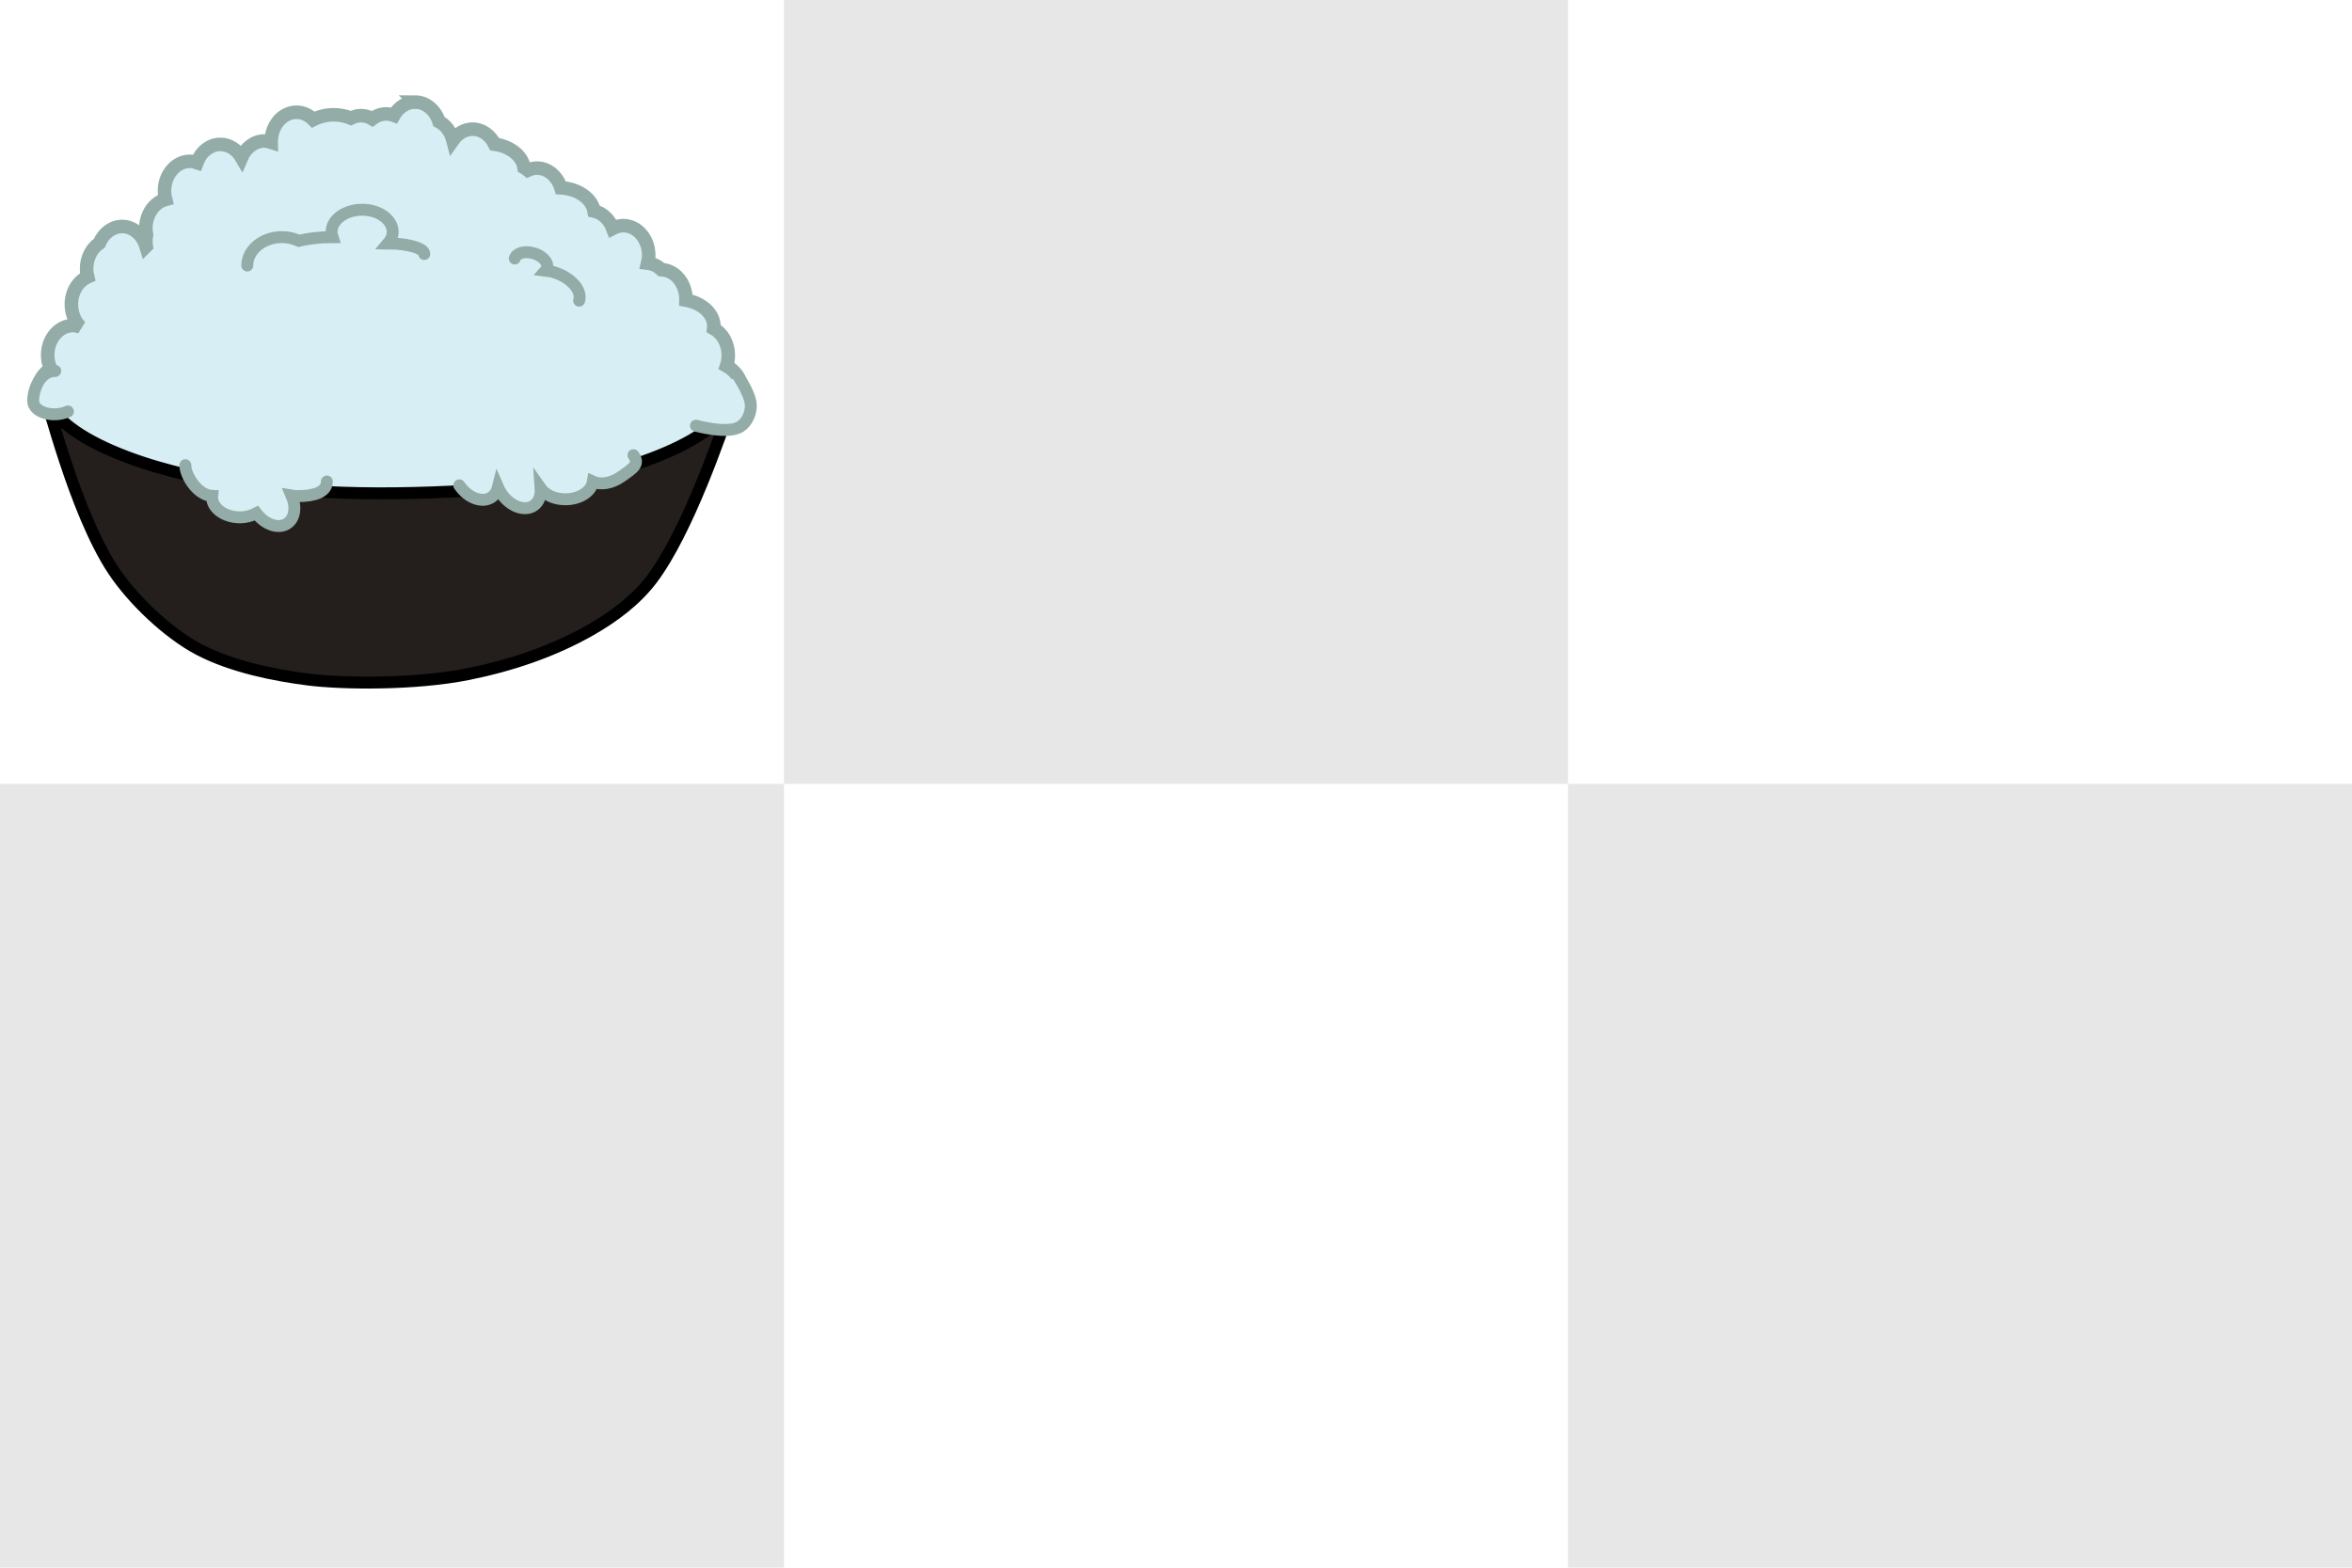
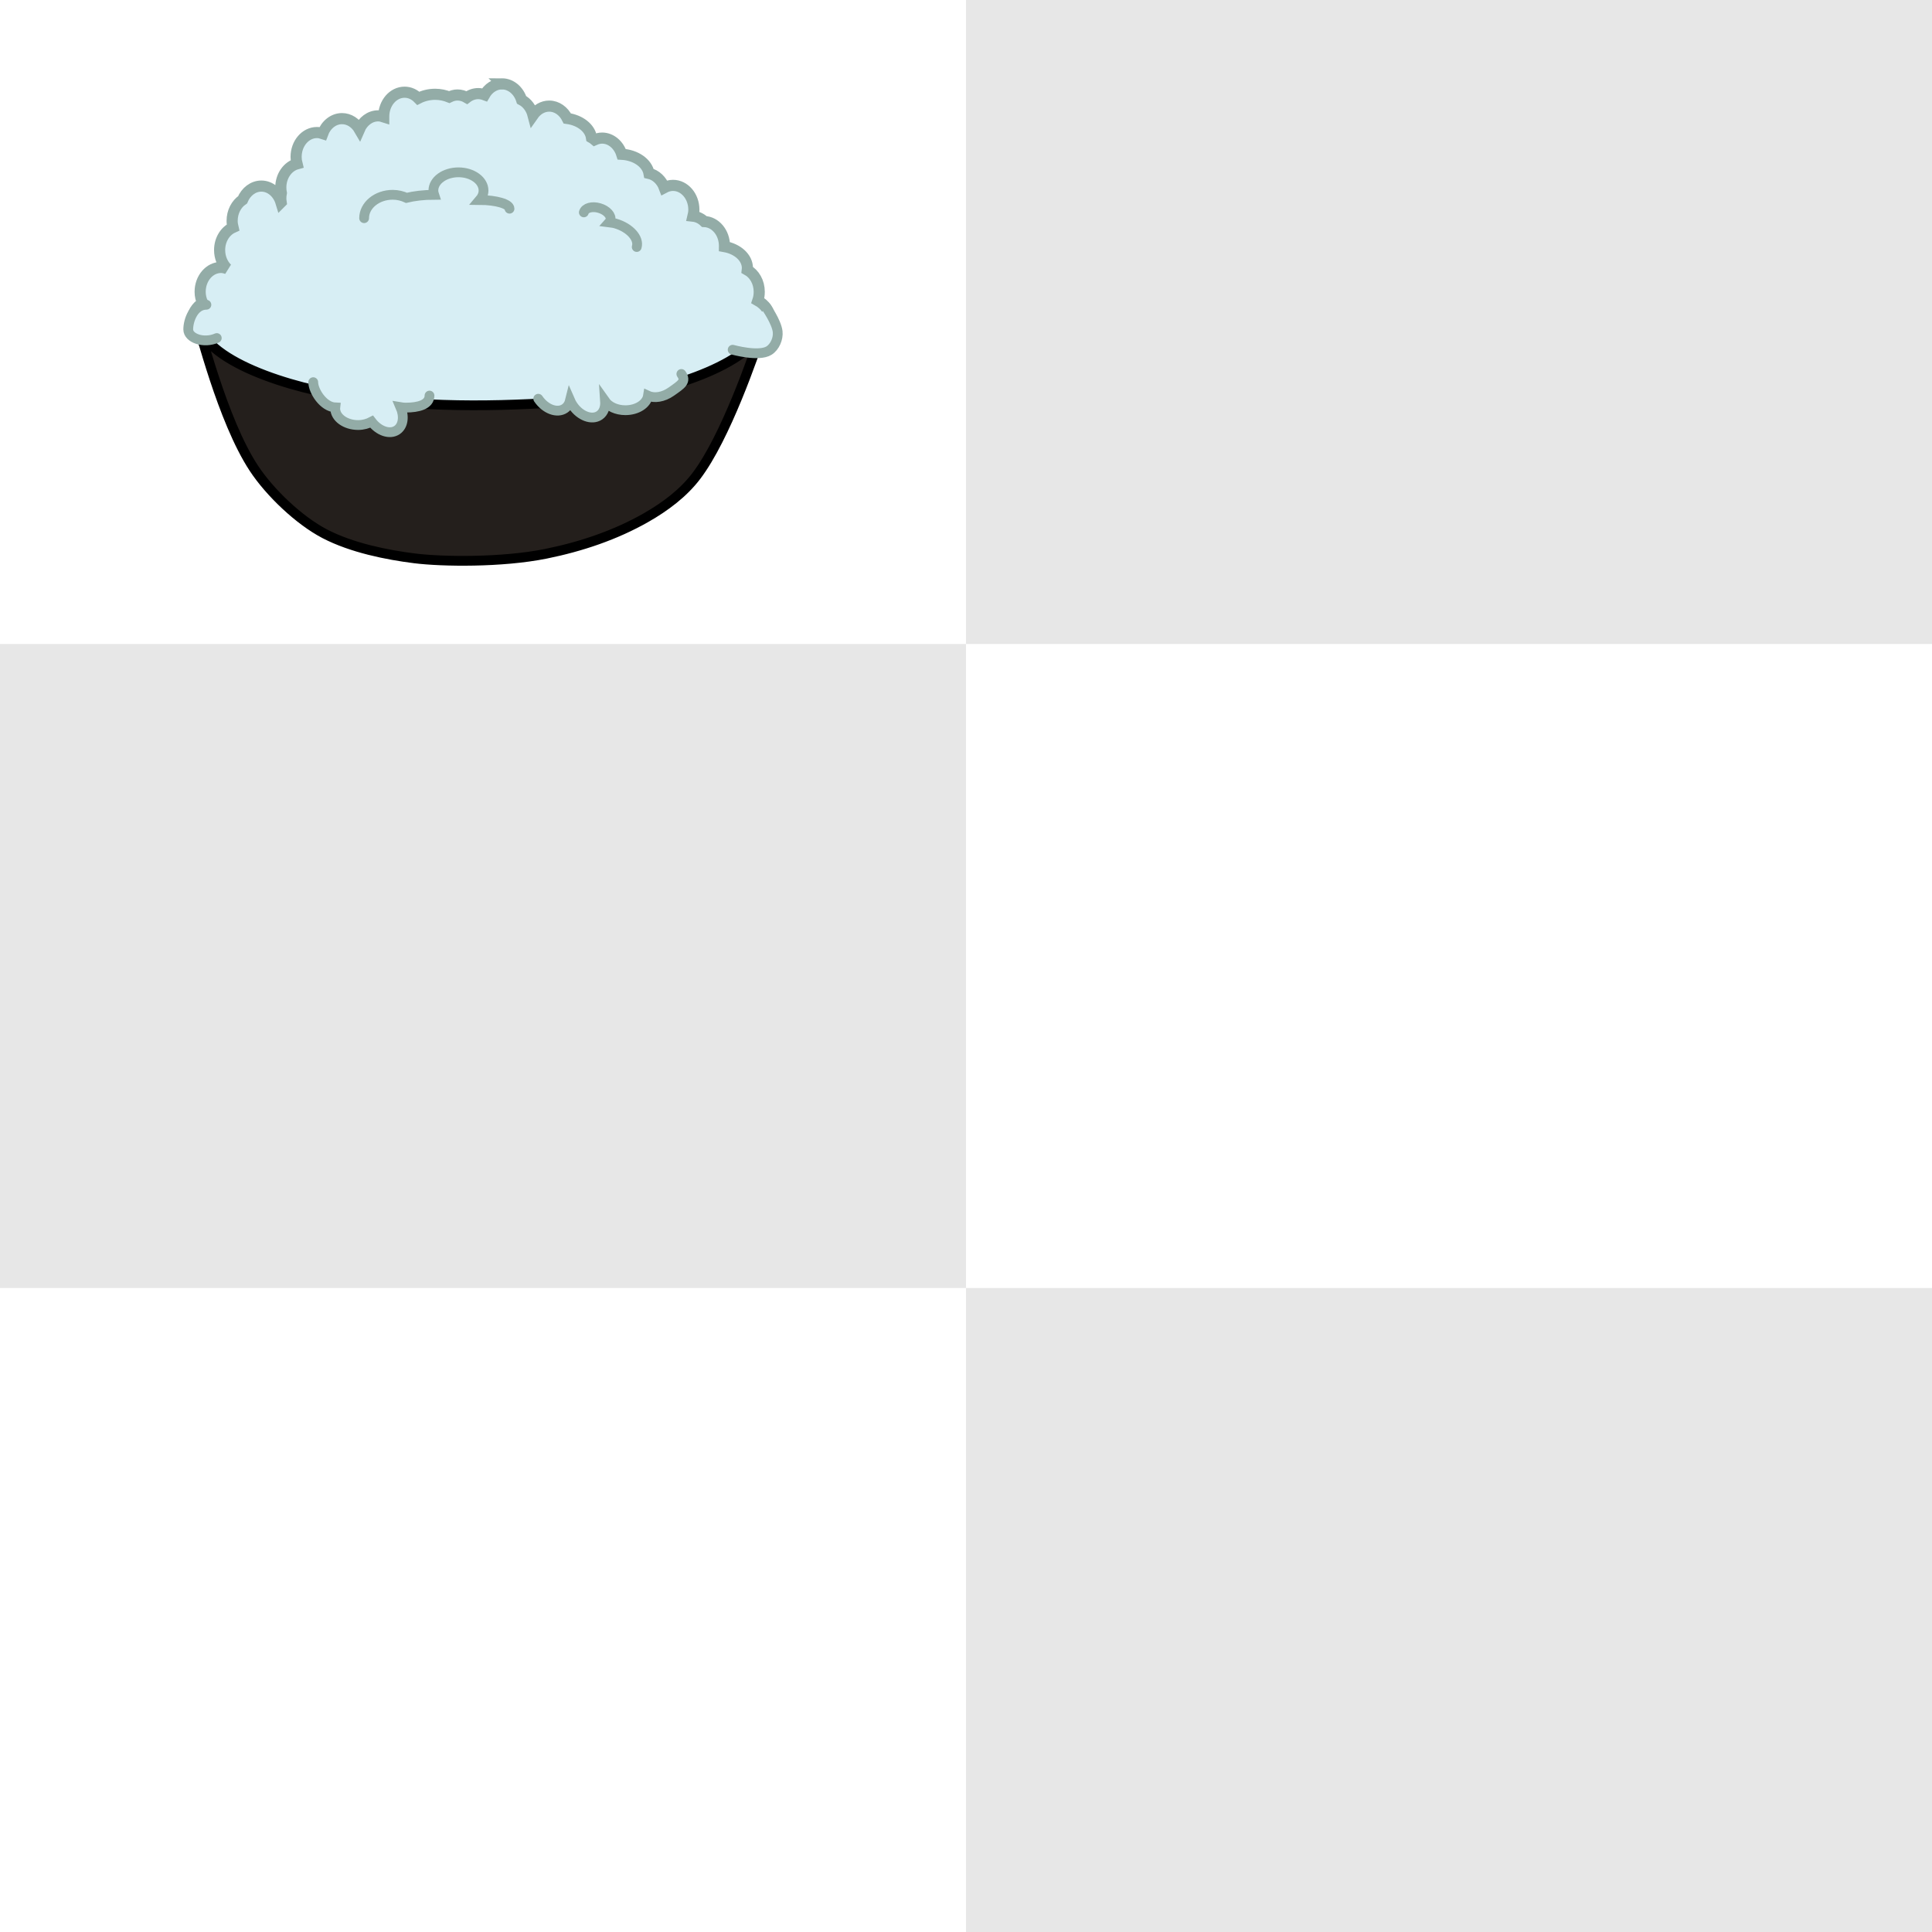
- <svg xmlns="http://www.w3.org/2000/svg" width="600" height="400" id="svg2" version="1.1">
+ <svg xmlns="http://www.w3.org/2000/svg" width="600" height="600" id="svg2" version="1.1">
  <defs id="defs4">
    <clipPath clipPathUnits="userSpaceOnUse" id="clipPath12976">
      <rect y="812.362" x="0" height="80" width="40" id="rect12978" style="fill:#d2c3ac;fill-opacity:0.689;fill-rule:nonzero;stroke:none" />
    </clipPath>
    <clipPath clipPathUnits="userSpaceOnUse" id="clipPath12982">
      <rect y="812.362" x="40" height="80" width="40" id="rect12984" style="fill:#d2c3ac;fill-opacity:0.689;fill-rule:nonzero;stroke:none" />
    </clipPath>
    <clipPath clipPathUnits="userSpaceOnUse" id="clipPath13018">
      <rect y="812.362" x="80" height="80" width="40" id="rect13020" style="fill:#d2c3ac;fill-opacity:0.689;fill-rule:nonzero;stroke:none" />
    </clipPath>
    <clipPath clipPathUnits="userSpaceOnUse" id="clipPath13022">
      <rect style="fill:#d2c3ac;fill-opacity:0.689;fill-rule:nonzero;stroke:none" id="rect13024" width="40" height="80" x="120" y="812.362" />
    </clipPath>
    <clipPath clipPathUnits="userSpaceOnUse" id="clipPath13026">
      <rect y="812.362" x="160" height="80" width="40" id="rect13028" style="fill:#d2c3ac;fill-opacity:0.689;fill-rule:nonzero;stroke:none" />
    </clipPath>
    <clipPath clipPathUnits="userSpaceOnUse" id="clipPath13030">
      <rect style="fill:#d2c3ac;fill-opacity:0.689;fill-rule:nonzero;stroke:none" id="rect13032" width="40" height="80" x="200" y="812.362" />
    </clipPath>
    <clipPath clipPathUnits="userSpaceOnUse" id="clipPath13034">
      <rect y="812.362" x="240" height="80" width="40" id="rect13036" style="fill:#d2c3ac;fill-opacity:0.689;fill-rule:nonzero;stroke:none" />
    </clipPath>
    <clipPath clipPathUnits="userSpaceOnUse" id="clipPath13038">
      <rect style="fill:#d2c3ac;fill-opacity:0.689;fill-rule:nonzero;stroke:none" id="rect13040" width="40" height="80" x="280" y="812.362" />
    </clipPath>
    <clipPath clipPathUnits="userSpaceOnUse" id="clipPath13042">
      <rect style="fill:#d2c3ac;fill-opacity:0.689;fill-rule:nonzero;stroke:none" id="rect13044" width="80" height="40" x="240" y="732.362" />
    </clipPath>
    <clipPath clipPathUnits="userSpaceOnUse" id="clipPath13058">
      <rect style="fill:#d2c3ac;fill-opacity:0.689;fill-rule:nonzero;stroke:none" id="rect13060" width="80" height="40" x="80" y="732.362" />
    </clipPath>
    <clipPath clipPathUnits="userSpaceOnUse" id="clipPath13062">
      <rect y="732.362" x="160" height="40" width="80" id="rect13064" style="fill:#d2c3ac;fill-opacity:0.689;fill-rule:nonzero;stroke:none" />
    </clipPath>
    <clipPath clipPathUnits="userSpaceOnUse" id="clipPath13066">
      <rect y="732.362" x="0" height="40" width="80" id="rect13068" style="fill:#d2c3ac;fill-opacity:0.689;fill-rule:nonzero;stroke:none" />
    </clipPath>
    <clipPath clipPathUnits="userSpaceOnUse" id="clipPath13070">
      <rect style="fill:#d2c3ac;fill-opacity:0.689;fill-rule:nonzero;stroke:none" id="rect13072" width="80" height="40" x="0" y="772.362" />
    </clipPath>
    <clipPath clipPathUnits="userSpaceOnUse" id="clipPath13074">
      <rect y="772.362" x="80" height="40" width="80" id="rect13076" style="fill:#d2c3ac;fill-opacity:0.689;fill-rule:nonzero;stroke:none" />
    </clipPath>
    <clipPath clipPathUnits="userSpaceOnUse" id="clipPath13078">
      <rect style="fill:#d2c3ac;fill-opacity:0.689;fill-rule:nonzero;stroke:none" id="rect13080" width="80" height="40" x="160" y="772.362" />
    </clipPath>
    <clipPath clipPathUnits="userSpaceOnUse" id="clipPath13082">
      <rect y="772.362" x="240" height="40" width="80" id="rect13084" style="fill:#d2c3ac;fill-opacity:0.689;fill-rule:nonzero;stroke:none" />
    </clipPath>
  </defs>
-   <g id="layer1" transform="translate(0,-652.3622)">
-     <rect style="opacity:0.462;fill:#cccccc;fill-opacity:1;stroke:none" id="rect3830" width="200" height="200" x="200" y="652.362" />
-     <rect style="opacity:0.462;fill:#cccccc;fill-opacity:1;stroke:none" id="rect3832" width="200" height="200" x="0" y="852.362" />
-     <rect style="opacity:0.462;fill:#cccccc;fill-opacity:1;stroke:none" id="rect3834" width="200" height="200" x="400" y="852.362" />
-     <g id="g9063" transform="matrix(1.215516,0,0,1.215516,-25.51826,-167.9418)">
+   <g id="layer1" transform="translate(0,-452.3622)">
+     <rect style="opacity:0.462;fill:#cccccc;fill-opacity:1;stroke:none" id="rect3830" width="300" height="200" x="300" y="452.362" />
+     <rect style="opacity:0.462;fill:#cccccc;fill-opacity:1;stroke:none" id="rect3832" width="300" height="200" x="0" y="652.362" />
+     <rect style="opacity:0.462;fill:#cccccc;fill-opacity:1;stroke:none" id="rect3834" width="300" height="200" x="300" y="852.362" />
+     <g id="g9063" transform="matrix(1.215516,0,0,1.215516,24.48174,-367.9418)">
      <path id="path4616" d="m 108.105,696.287 c -1.852,0 -3.486,1.125 -4.442,2.798 -0.506,-0.186 -1.04,-0.311 -1.599,-0.311 -1.083,0 -2.091,0.375 -2.932,1.022 -0.719,-0.422 -1.538,-0.666 -2.399,-0.666 -0.743,0 -1.445,0.212 -2.088,0.533 -1.078,-0.433 -2.287,-0.711 -3.598,-0.711 -1.606,0 -3.078,0.391 -4.308,1.022 -0.938,-0.96 -2.163,-1.555 -3.509,-1.555 -2.944,0 -5.33,2.784 -5.33,6.218 0,0.03 -3.75e-4,0.058 0,0.089 -0.456,-0.148 -0.924,-0.267 -1.421,-0.267 -2.089,0 -3.923,1.423 -4.797,3.465 -0.958,-1.654 -2.602,-2.754 -4.442,-2.754 -2.208,0 -4.121,1.588 -4.93,3.82 -0.468,-0.157 -0.954,-0.267 -1.466,-0.267 -2.944,0 -5.33,2.784 -5.33,6.218 0,0.626 0.074,1.206 0.222,1.777 -2.361,0.639 -4.131,3.091 -4.131,6.041 0,0.495 0.04,0.96 0.133,1.421 -0.094,0.462 -0.133,0.926 -0.133,1.421 0,0.323 0.047,0.626 0.089,0.933 l -0.044,0.044 c -0.733,-2.414 -2.699,-4.175 -5.019,-4.175 -2.102,0 -3.929,1.447 -4.797,3.509 -1.593,1.075 -2.665,3.073 -2.665,5.374 0,0.596 0.088,1.142 0.222,1.688 -1.999,0.897 -3.42,3.126 -3.42,5.774 0,1.913 0.745,3.612 1.91,4.753 -0.495,-0.177 -1.01,-0.311 -1.555,-0.311 -2.944,0 -5.33,2.784 -5.33,6.218 0,1.04 0.235,1.981 0.622,2.843 -1.578,1.042 -2.576,2.571 -2.576,4.264 4.484,9.96 4.546,7.607 7.179,11.607 l 4.014,6.16 108.377,16.345 20.423,-21.352 2.964,-8.163 c 2.472,-0.941 4.507,-2.744 4.507,-4.953 0,-1.839 -1.2,-3.447 -3.02,-4.486 0.24,-0.708 0.355,-1.457 0.355,-2.265 0,-2.486 -1.258,-4.601 -3.065,-5.597 0.016,-0.148 0.044,-0.293 0.044,-0.444 0,-2.686 -2.498,-4.913 -5.863,-5.508 0.001,-0.06 0,-0.117 0,-0.178 0,-3.364 -2.292,-6.107 -5.152,-6.218 -0.799,-0.765 -1.799,-1.259 -2.887,-1.377 0.128,-0.533 0.222,-1.063 0.222,-1.643 0,-3.434 -2.386,-6.218 -5.33,-6.218 -0.792,0 -1.545,0.216 -2.221,0.577 -0.694,-1.862 -2.154,-3.25 -3.909,-3.642 -0.474,-2.64 -3.365,-4.684 -6.973,-4.886 -0.742,-2.393 -2.712,-4.131 -5.019,-4.131 -0.674,0 -1.316,0.178 -1.91,0.444 -0.259,-0.214 -0.511,-0.418 -0.8,-0.577 -0.389,-2.477 -2.917,-4.433 -6.174,-4.886 -0.92,-1.865 -2.642,-3.154 -4.619,-3.154 -1.666,0 -3.153,0.913 -4.131,2.31 -0.45,-1.738 -1.527,-3.18 -2.932,-3.909 -0.751,-2.372 -2.725,-4.086 -5.019,-4.086 z" style="fill:#d7eef4;stroke:#93aca7;stroke-width:2.843;stroke-linecap:round;stroke-miterlimit:4;stroke-opacity:1;stroke-dasharray:none;stroke-dashoffset:0" />
      <path id="path4614" d="m 30.039,756.698 c 0.884,1.768 6.529,25.43 14.688,37.812 4.07,6.176 11.527,13.299 18.086,16.719 6.917,3.607 15.898,5.405 22.969,6.289 7.071,0.884 22.277,1.106 33.555,-1.172 8.907,-1.799 17.736,-4.748 25.625,-9.258 4.814,-2.752 9.462,-6.207 12.812,-10.625 7.482,-9.866 14.655,-30.795 16.719,-37.031 -4.222,9.081 -25.72,16.119 -43.828,17.617 -20.707,1.713 -39.713,2.153 -60.352,-0.664 -16.537,-2.257 -38.761,-9.408 -40.039,-19.688 z" style="fill:#241f1c;stroke:#000000;stroke-width:2.5;stroke-linecap:butt;stroke-linejoin:miter;stroke-miterlimit:4;stroke-opacity:1;stroke-dasharray:none" />
      <path id="path5021" d="m 35.245,761.233 c -3.234,1.436 -7.292,0.109 -7.292,-2.21 0,-2.319 1.406,-6.298 4.64,-6.298" style="fill:#d7eef4;fill-opacity:1;stroke:#93aca7;stroke-width:2.5;stroke-linecap:round;stroke-miterlimit:4;stroke-opacity:1;stroke-dashoffset:0" />
      <path id="path5021-7" d="m 59.89,772.503 c 0,2.241 2.573,6.341 5.657,6.461 -0.008,0.091 -0.039,0.181 -0.039,0.273 0,2.319 2.625,4.219 5.859,4.219 1.291,0 2.469,-0.352 3.438,-0.859 1.834,2.411 4.655,3.39 6.484,2.148 1.609,-1.092 1.908,-3.521 0.898,-5.859 0.432,0.073 0.866,0.117 1.328,0.117 3.234,0 6.08,-0.756 6.08,-3.075" style="fill:#d7eef4;fill-opacity:1;stroke:#93aca7;stroke-width:2.5;stroke-linecap:round;stroke-miterlimit:4;stroke-opacity:1;stroke-dasharray:none;stroke-dashoffset:0" />
      <path id="path5021-0" d="m 117.383,776.737 c 1.816,2.676 4.839,3.802 6.758,2.5 0.696,-0.472 1.157,-1.21 1.367,-2.07 0.195,0.452 0.448,0.894 0.742,1.328 1.816,2.676 4.839,3.802 6.758,2.5 1.088,-0.739 1.55,-2.108 1.445,-3.633 0.964,1.371 2.908,2.305 5.195,2.305 3.013,0 5.456,-1.613 5.781,-3.711 1.594,0.741 3.9,0.386 5.898,-1.016 2.648,-1.857 3.949,-2.633 2.617,-4.531" style="fill:#d7eef4;fill-opacity:1;stroke:#93aca7;stroke-width:2.5;stroke-linecap:round;stroke-miterlimit:4;stroke-opacity:1;stroke-dasharray:none;stroke-dashoffset:0" />
      <path id="path5115" d="m 175.561,753.278 c 0,0 2.688,3.796 2.983,6.298 0.208,1.768 -0.702,3.916 -2.21,4.861 -2.622,1.644 -9.281,-0.221 -9.281,-0.221" style="fill:#d7eef4;fill-opacity:1;stroke:#93aca7;stroke-width:2.5;stroke-linecap:round;stroke-linejoin:miter;stroke-miterlimit:4;stroke-opacity:1;stroke-dasharray:none" />
      <path id="path5128" d="m 110.039,728.183 c 0,-1.209 -3.402,-2.208 -7.617,-2.227 0.609,-0.71 0.977,-1.525 0.977,-2.422 0,-2.563 -2.867,-4.648 -6.406,-4.648 -3.539,0 -6.406,2.086 -6.406,4.648 0,0.38 0.077,0.741 0.195,1.094 -2.697,0 -5.13,0.316 -7.07,0.781 -1.048,-0.477 -2.231,-0.781 -3.516,-0.781 -4.027,0 -7.305,2.682 -7.305,5.977" style="fill:#d7eef4;fill-opacity:1;stroke:#93aca7;stroke-width:2.5;stroke-linecap:round;stroke-miterlimit:4;stroke-opacity:1;stroke-dasharray:none;stroke-dashoffset:0" />
      <path id="path5136" d="m 142.541,737.971 c 0.658,-2.223 -1.768,-4.923 -5.396,-5.996 -0.565,-0.167 -1.119,-0.217 -1.666,-0.289 0.146,-0.164 0.265,-0.346 0.327,-0.555 0.346,-1.17 -0.916,-2.552 -2.788,-3.106 -1.872,-0.554 -3.646,-0.07 -3.992,1.1" style="fill:#d7eef4;fill-opacity:1;stroke:#93aca7;stroke-width:2.5;stroke-linecap:round;stroke-miterlimit:4;stroke-opacity:1;stroke-dasharray:none;stroke-dashoffset:0" />
    </g>
  </g>
</svg>
